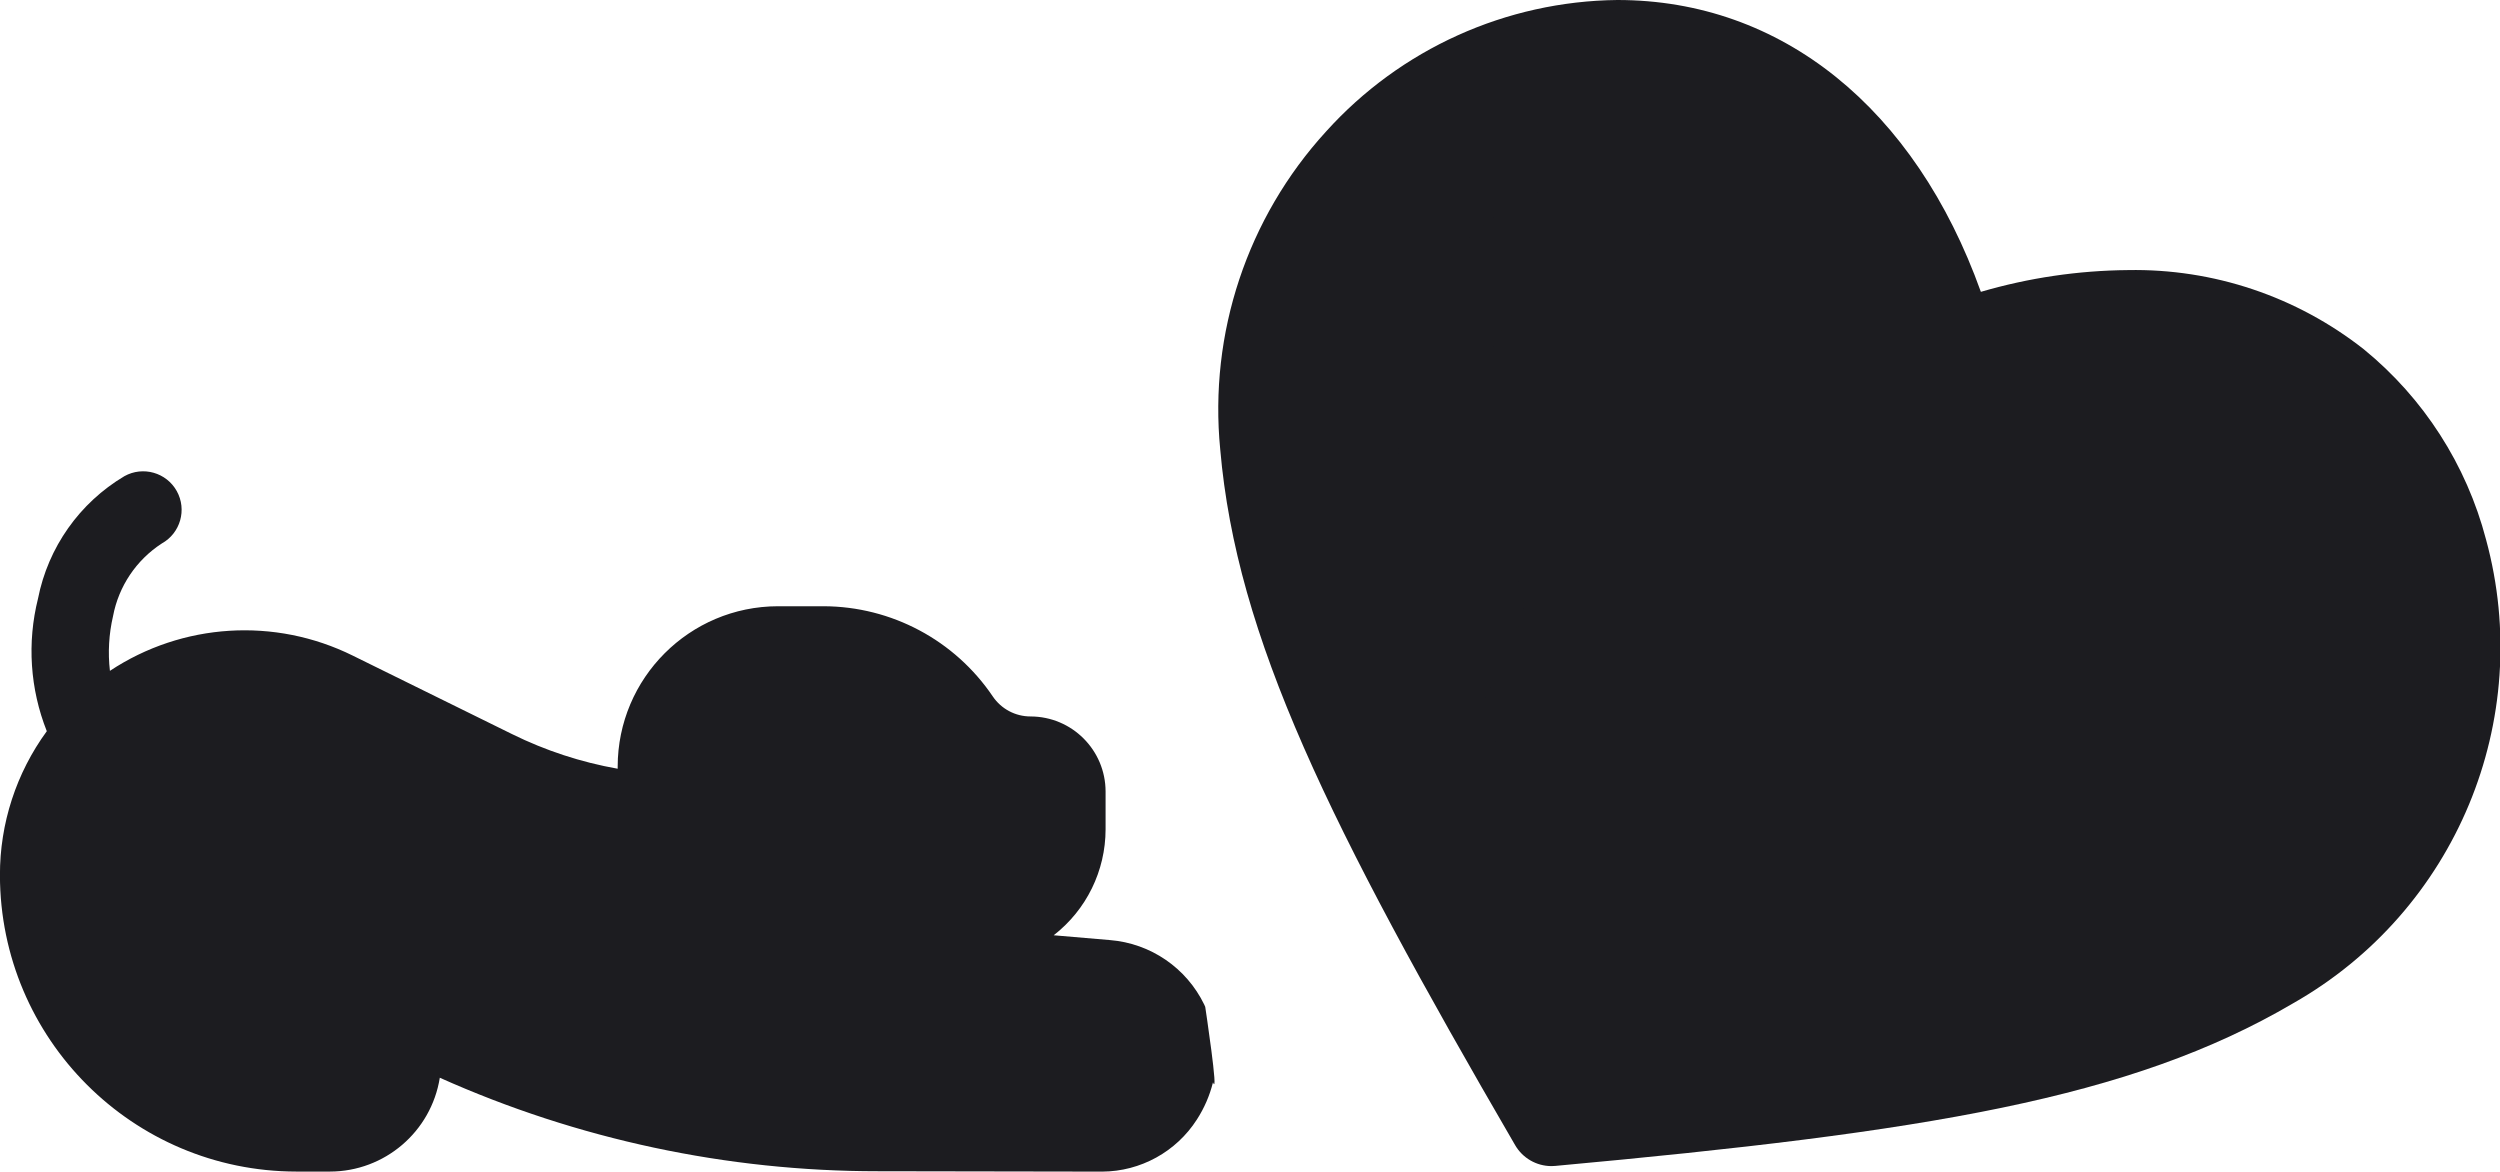
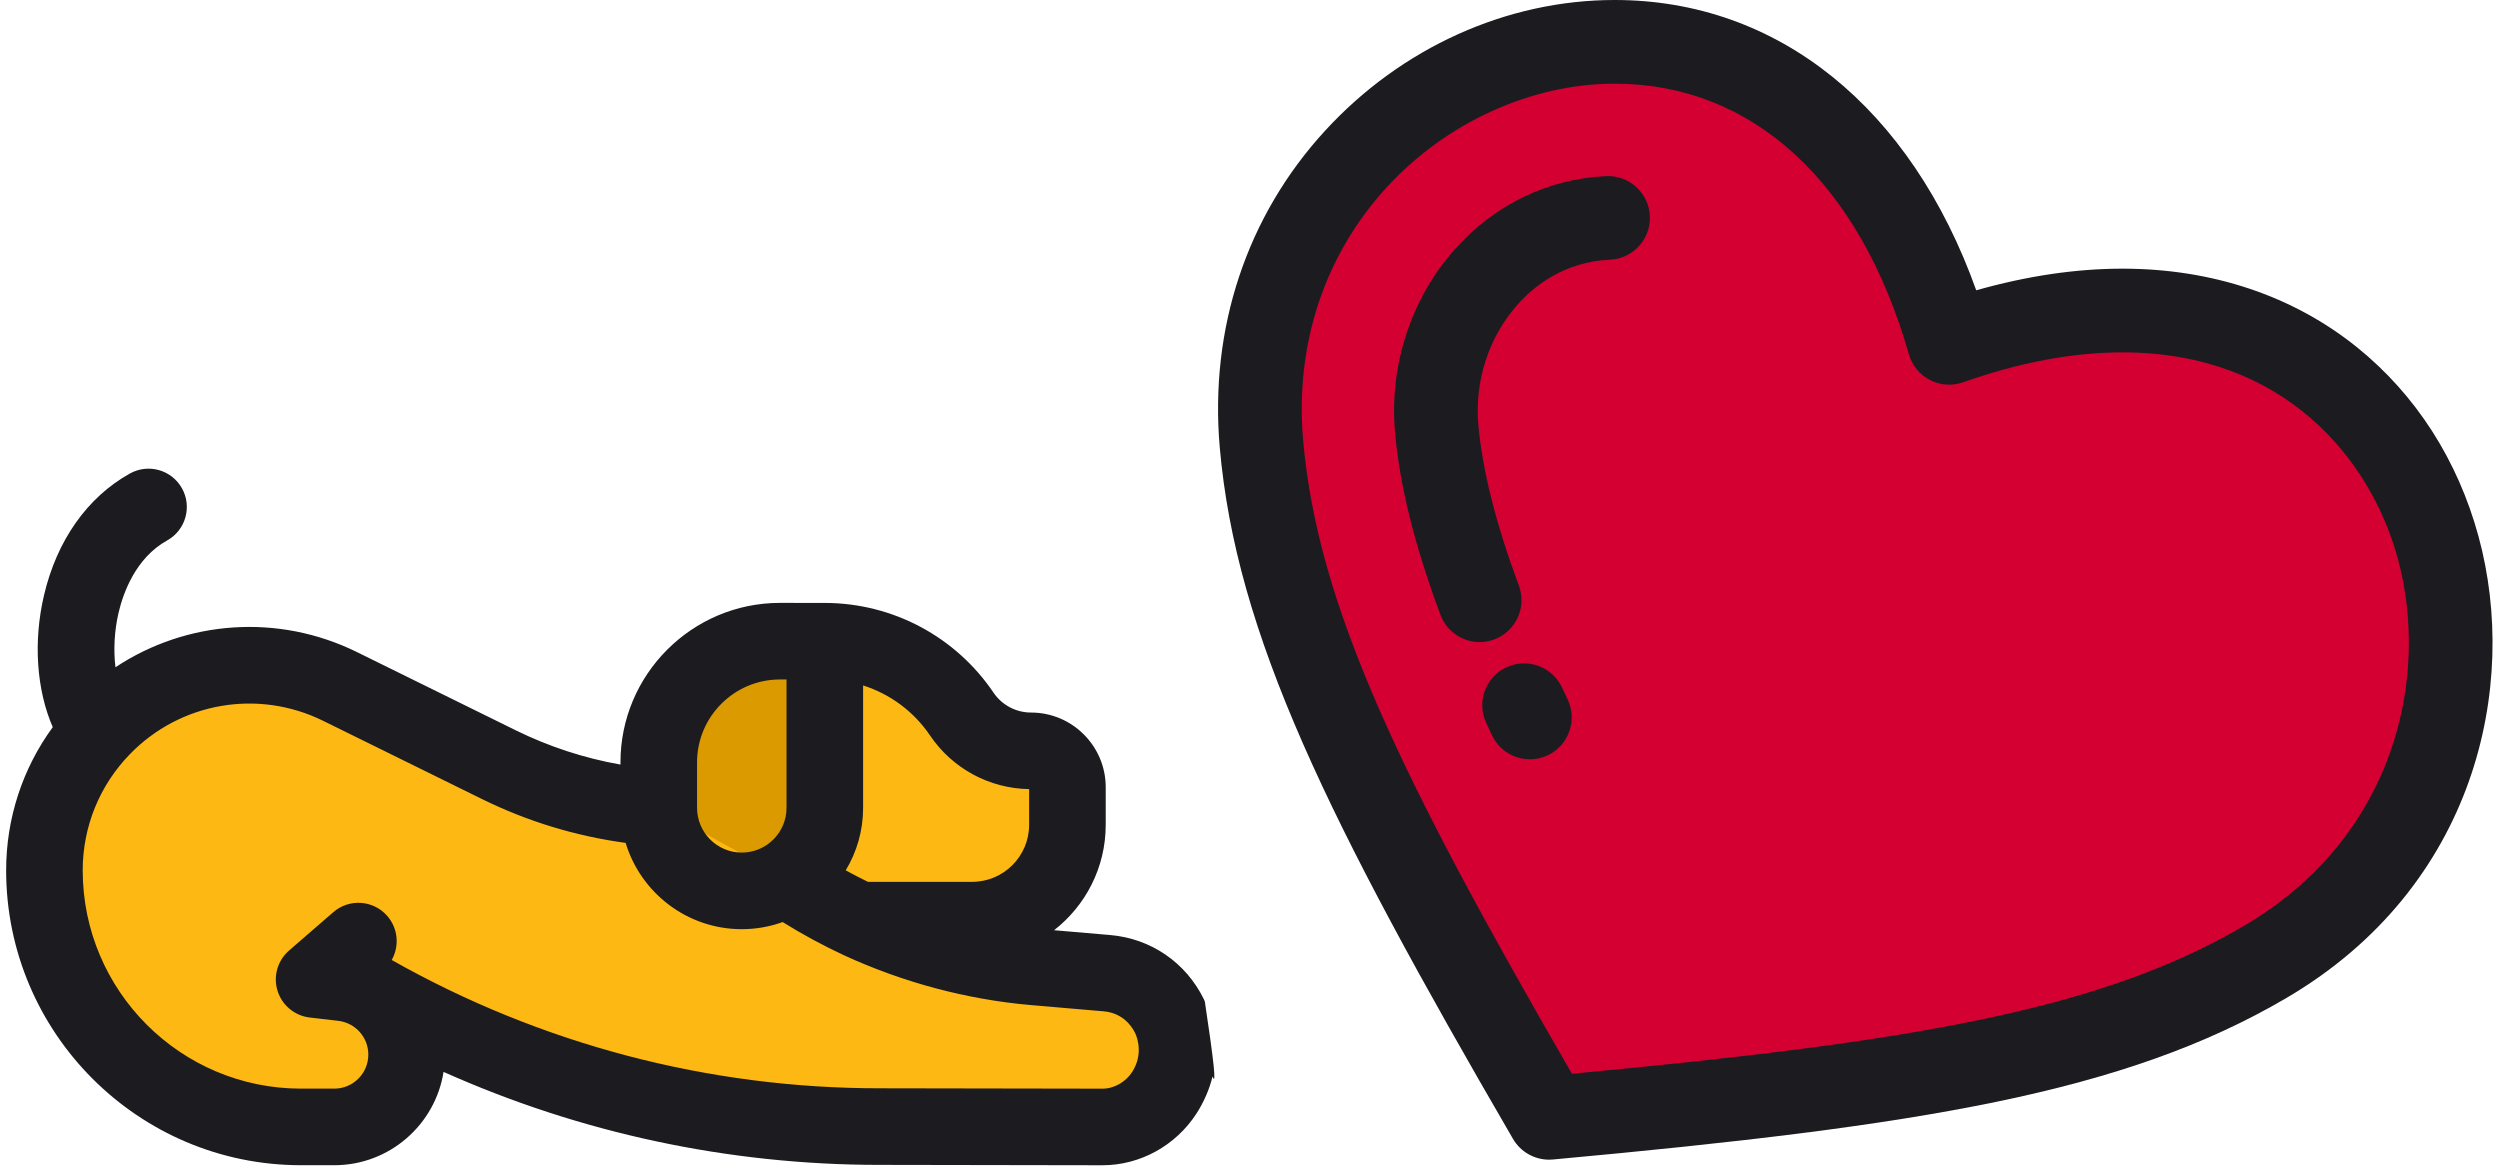
- <svg xmlns="http://www.w3.org/2000/svg" width="117.359" height="55" viewBox="0 0 117.359 55">
-   <g id="Group_3" data-name="Group 3" transform="translate(0)">
-     <g id="Group_2" data-name="Group 2" transform="translate(62.831 22.121)">
-       <g id="Group" transform="translate(-7.57 8.143)">
-         <path id="Path" d="M-12.488,0h1.022a7.823,7.823,0,0,1,6.48,3.44A3.947,3.947,0,0,0-1.717,5.175,1.717,1.717,0,0,1,0,6.892V8.668a4.5,4.5,0,0,1-4.5,4.5h-7.594Z" transform="translate(-5.168)" fill="#fdb813" />
-         <path id="Path-2" data-name="Path" d="M-3.919,11.786A3.919,3.919,0,0,0,0,7.867V0H-2.118a5.72,5.72,0,0,0-5.72,5.72V7.867a3.919,3.919,0,0,0,3.919,3.919Z" transform="translate(-16.619)" fill="#db9b00" />
-         <path id="Path-3" data-name="Path" d="M-50.722,2.939A9.678,9.678,0,0,1-39.5,1l7.479,3.684a20.363,20.363,0,0,0,7.564,2.045l5.989,3.327A24.6,24.6,0,0,0-6.712,14.237l3.406.292A3.659,3.659,0,0,1-.593,20.171a3.529,3.529,0,0,1-2.928,1.617l-6.326-.023-4.14.005a48.567,48.567,0,0,1-25.665-7.3l1.018-1.459-2.09,1.811,1.349.157a3.413,3.413,0,0,1,3.017,3.39,3.413,3.413,0,0,1-3.413,3.413h-1.574A12.108,12.108,0,0,1-53.453,9.678a9.676,9.676,0,0,1,2.731-6.739Z" transform="translate(0 1.141)" fill="#fdb813" />
-       </g>
-       <g id="Group-2" data-name="Group">
-         <g id="Group-3" data-name="Group">
-           <g id="Group-4" data-name="Group" transform="translate(-5.802)">
-             <path id="Shape" d="M-5.284,32.879A5.315,5.315,0,0,0-.843,30.434a5.773,5.773,0,0,0,.756-1.747c.285.754-.364-3.542-.364-3.542-.017-.037-.031-.074-.049-.111a5.4,5.4,0,0,0-4.42-3.024l-2.645-.226a6.3,6.3,0,0,0,2.436-4.974V15.035a3.528,3.528,0,0,0-3.524-3.523,2.137,2.137,0,0,1-1.772-.941,9.619,9.619,0,0,0-7.939-4.233l-2.141,0a7.536,7.536,0,0,0-7.528,7.528v.1a18.5,18.5,0,0,1-4.957-1.625l-7.479-3.685a11.45,11.45,0,0,0-11.4.715A7.539,7.539,0,0,1-51.722,6.8a5.218,5.218,0,0,1,2.291-3.41,1.808,1.808,0,0,0,.7-2.458,1.808,1.808,0,0,0-2.458-.7,8.624,8.624,0,0,0-4.055,5.744,10.169,10.169,0,0,0,.412,6.228,11.419,11.419,0,0,0-2.2,6.762A13.931,13.931,0,0,0-43.114,32.877h1.574a5.23,5.23,0,0,0,5.157-4.405,50.317,50.317,0,0,0,20.563,4.389l10.523.018Z" fill="#1c1c20" />
+ <svg xmlns="http://www.w3.org/2000/svg" width="118px" height="55px" viewBox="0 0 118 55" version="1.1">
+   <g id="Donate" stroke="none" stroke-width="1" fill="none" fill-rule="evenodd">
+     <g id="Sponsor" transform="translate(-662, -1762)" fill-rule="nonzero">
+       <g id="Group-3" transform="translate(662.2896, 1762)">
+         <g id="Group-2" transform="translate(31.4155, 38.56061) scale(-1, 1) translate(-31.4155, -38.56061) translate(0, 22.12123)">
+           <g id="Group" transform="translate(7.5702, 8.142506)">
+             <path d="M17.656,0 L16.634,0 C14.037,0 11.609,1.289 10.154,3.44 C9.42,4.525 8.195,5.175 6.885,5.175 C5.937,5.175 5.168,5.944 5.168,6.892 L5.168,8.668 C5.168,11.153 7.182,13.167 9.667,13.167 L17.261,13.167 L17.656,0 Z" id="Path" fill="#FDB813" />
+             <path d="M20.538,11.786 C18.374,11.786 16.619,10.031 16.619,7.867 L16.619,0 L18.737,0 C21.896,0 24.457,2.561 24.457,5.72 L24.457,7.867 C24.457,10.031 22.702,11.786 20.538,11.786 L20.538,11.786 Z" id="Path" fill="#DB9B00" />
+             <path d="M50.722,4.08 C47.798,1.067 43.266,0.282 39.499,2.137 L32.021,5.821 C29.656,6.986 27.087,7.681 24.457,7.867 L18.468,11.194 C14.974,13.576 10.925,15.016 6.712,15.378 C5.587,15.474 4.42,15.574 3.306,15.67 C0.575,15.904 -0.898,19.003 0.593,21.312 C1.229,22.297 2.349,22.932 3.521,22.929 L9.847,22.906 L13.987,22.911 C23.056,22.923 31.946,20.395 39.652,15.615 L38.634,14.156 L40.724,15.967 L39.375,16.125 C37.655,16.325 36.358,17.783 36.358,19.514 C36.358,21.399 37.886,22.927 39.771,22.927 L41.345,22.927 C48.032,22.927 53.453,17.506 53.453,10.819 C53.453,8.303 52.474,5.886 50.722,4.08 L50.722,4.08 Z" id="Path" fill="#FDB813" />
+           </g>
+           <g id="Group">
+             <path d="" id="Path" fill="#000000" />
+             <g transform="translate(5.801657, 0)">
+               <path d="M54.829,12.2 C55.592,10.444 55.758,8.169 55.241,5.971 C54.634,3.383 53.193,1.343 51.186,0.228 C50.314,-0.257 49.213,0.057 48.728,0.93 C48.243,1.803 48.558,2.903 49.43,3.388 C50.922,4.217 51.507,5.88 51.722,6.797 C51.924,7.657 51.967,8.564 51.869,9.373 C48.516,7.154 44.194,6.823 40.469,8.658 L32.99,12.342 C31.411,13.12 29.75,13.663 28.033,13.967 L28.033,13.862 C28.033,9.712 24.656,6.335 20.506,6.335 C20.506,6.335 18.372,6.336 18.364,6.337 C15.177,6.349 12.212,7.929 10.426,10.57 C10.027,11.159 9.364,11.511 8.653,11.511 C6.71,11.511 5.129,13.092 5.129,15.035 L5.129,16.811 C5.129,18.831 6.084,20.63 7.566,21.785 L4.92,22.012 C3.001,22.176 1.349,23.306 0.5,25.036 C0.483,25.072 0.468,25.109 0.451,25.146 C0.018,28.01 -0.103,29.19 0.087,28.688 C0.229,29.282 0.498,29.9 0.843,30.435 C1.815,31.94 3.49,32.879 5.284,32.879 L5.296,32.879 C5.296,32.879 15.797,32.861 15.819,32.861 C22.938,32.861 29.936,31.356 36.383,28.472 C36.776,30.964 38.938,32.877 41.539,32.877 L43.114,32.877 C50.787,32.877 57.029,26.634 57.029,18.961 C57.029,16.503 56.256,14.154 54.829,12.2 Z M20.506,9.95 C22.663,9.95 24.418,11.705 24.418,13.862 L24.418,16.009 C24.418,17.173 23.471,18.121 22.307,18.121 C21.142,18.121 20.195,17.173 20.195,16.009 L20.195,9.95 L20.506,9.95 Z M13.42,12.595 C14.189,11.458 15.307,10.636 16.58,10.232 L16.58,16.009 C16.58,17.088 16.88,18.097 17.401,18.959 C17.056,19.15 16.705,19.329 16.351,19.502 L11.435,19.502 C9.951,19.502 8.744,18.294 8.744,16.81 L8.744,15.125 C10.622,15.095 12.365,14.154 13.42,12.595 Z M41.539,29.262 C40.654,29.262 39.934,28.542 39.934,27.657 C39.934,26.842 40.544,26.156 41.354,26.062 L42.702,25.905 C43.414,25.822 44.009,25.326 44.22,24.642 C44.431,23.957 44.218,23.213 43.676,22.744 L41.587,20.933 C40.832,20.279 39.691,20.36 39.037,21.115 C38.522,21.709 38.464,22.543 38.83,23.19 C31.797,27.167 23.856,29.257 15.758,29.246 L5.286,29.264 C5.285,29.264 5.283,29.264 5.282,29.264 C4.724,29.264 4.183,28.943 3.88,28.474 C3.371,27.684 3.609,26.907 3.746,26.627 C3.883,26.349 4.301,25.692 5.229,25.613 L8.635,25.321 C11.689,25.059 14.719,24.241 17.49,22.964 C18.467,22.509 19.461,21.973 20.377,21.4 C20.98,21.617 21.63,21.736 22.307,21.736 C24.889,21.736 27.077,20.017 27.789,17.663 C30.153,17.342 32.434,16.647 34.588,15.585 L42.067,11.901 C45.14,10.388 48.808,11.022 51.193,13.481 C52.626,14.958 53.415,16.904 53.415,18.961 C53.415,24.641 48.794,29.262 43.114,29.262 L41.539,29.262 Z" id="Shape" fill="#1C1C20" />
+               <path d="" id="Path" fill="#000000" />
+             </g>
+           </g>
+         </g>
+         <g id="hearts" transform="translate(57.20259, 0)">
+           <g id="Group" transform="translate(1.973751, 1.975063)" fill="#D50032">
+             <path d="M13.654,50.787 C31.047,49.19 40.277,47.642 47.466,43.418 C63.994,33.707 56.03,5.911 32.534,14.206 C25.685,-9.751 -1.586,-0.141 0.073,18.957 C0.795,27.265 4.88,35.685 13.654,50.787 Z" id="Path" />
+           </g>
+           <g id="Group" fill="#1C1C20">
+             <path d="M13.92,53.754 C14.276,54.366 14.929,54.737 15.628,54.737 C15.688,54.737 15.748,54.734 15.809,54.728 C33.186,53.134 42.801,51.585 50.441,47.096 C59.362,41.854 61.417,32.385 59.496,25.326 C58.515,21.717 56.534,18.631 53.767,16.398 C50.754,13.966 46.924,12.681 42.692,12.681 C40.492,12.681 38.177,13.024 35.786,13.702 C32.704,5.08 26.434,0 18.719,0 C13.628,0 8.644,2.251 5.046,6.176 C1.356,10.199 -0.407,15.501 0.079,21.104 C0.847,29.931 5.154,38.665 13.92,53.754 Z M7.957,8.845 C10.768,5.78 14.791,3.95 18.719,3.95 C25.225,3.95 30.288,8.606 32.608,16.725 C32.758,17.248 33.117,17.687 33.601,17.937 C34.085,18.187 34.651,18.226 35.165,18.044 C37.82,17.107 40.352,16.632 42.692,16.632 C50.319,16.632 54.404,21.659 55.684,26.363 C57.21,31.972 55.562,39.506 48.439,43.69 C41.623,47.695 32.693,49.18 16.703,50.679 C8.661,36.776 4.699,28.638 4.014,20.762 C3.625,16.275 5.025,12.043 7.957,8.845 Z" id="Shape" />
+             <path d="M16.237,32.455 C15.778,31.466 14.604,31.035 13.614,31.495 C12.625,31.954 12.195,33.128 12.655,34.118 C12.746,34.316 12.841,34.515 12.936,34.714 C13.274,35.424 13.982,35.839 14.72,35.839 C15.005,35.839 15.294,35.777 15.569,35.646 C16.553,35.176 16.971,33.997 16.501,33.013 C16.412,32.828 16.323,32.641 16.237,32.455 Z" id="Path" />
+             <path d="M10.498,29.02 C10.794,29.815 11.547,30.306 12.349,30.306 C12.578,30.306 12.811,30.266 13.038,30.181 C14.06,29.8 14.58,28.663 14.199,27.641 C13.116,24.733 12.472,22.177 12.286,20.043 C12.107,17.99 12.768,15.94 14.1,14.42 C14.916,13.488 16.341,12.357 18.499,12.258 C19.589,12.208 20.432,11.285 20.382,10.195 C20.332,9.105 19.406,8.265 18.319,8.312 C15.55,8.439 12.997,9.684 11.128,11.818 C9.092,14.143 8.08,17.266 8.351,20.385 C8.571,22.909 9.273,25.733 10.498,29.02 Z" id="Path" />
          </g>
        </g>
      </g>
    </g>
-     <g id="hearts" transform="translate(57.203)">
-       <g id="Group-5" data-name="Group" transform="translate(1.974 1.975)">
-         <path id="Path-4" data-name="Path" d="M13.654,50.787c17.393-1.6,26.623-3.145,33.812-7.369C63.994,33.707,56.03,5.911,32.534,14.206,25.685-9.751-1.586-.141.073,18.957.8,27.265,4.88,35.685,13.654,50.787Z" fill="#d50032" />
-       </g>
-       <g id="Group-6" data-name="Group">
-         <path id="Shape-2" data-name="Shape" d="M13.92,53.753C5.154,38.665.847,29.93.079,21.1A19.329,19.329,0,0,1,5.045,6.176,18.688,18.688,0,0,1,18.719,0C26.434,0,32.7,5.08,35.786,13.7a25.351,25.351,0,0,1,6.907-1.021A17.385,17.385,0,0,1,53.767,16.4,17.125,17.125,0,0,1,59.5,25.326,19.228,19.228,0,0,1,50.441,47.1c-7.639,4.488-17.254,6.037-34.632,7.632a1.739,1.739,0,0,1-.181.009A1.975,1.975,0,0,1,13.92,53.753Z" fill="#1c1c20" />
-         <path id="Path-5" data-name="Path" d="M3.767,1.144A1.975,1.975,0,1,0,.184,2.807c.092.2.186.4.281.6A1.975,1.975,0,0,0,4.031,1.7C3.942,1.517,3.853,1.33,3.767,1.144Z" transform="translate(12.47 31.311)" fill="#1c1c20" />
-         <path id="Path-6" data-name="Path" d="M2.19,20.71a1.975,1.975,0,1,0,3.7-1.379,29.89,29.89,0,0,1-1.913-7.6A7.57,7.57,0,0,1,5.792,6.109a6.14,6.14,0,0,1,4.4-2.161A1.975,1.975,0,1,0,10.011,0,10.115,10.115,0,0,0,2.82,3.507,11.54,11.54,0,0,0,.043,12.075,33.249,33.249,0,0,0,2.19,20.71Z" transform="translate(8.308 8.31)" fill="#1c1c20" />
-       </g>
-     </g>
  </g>
</svg>
